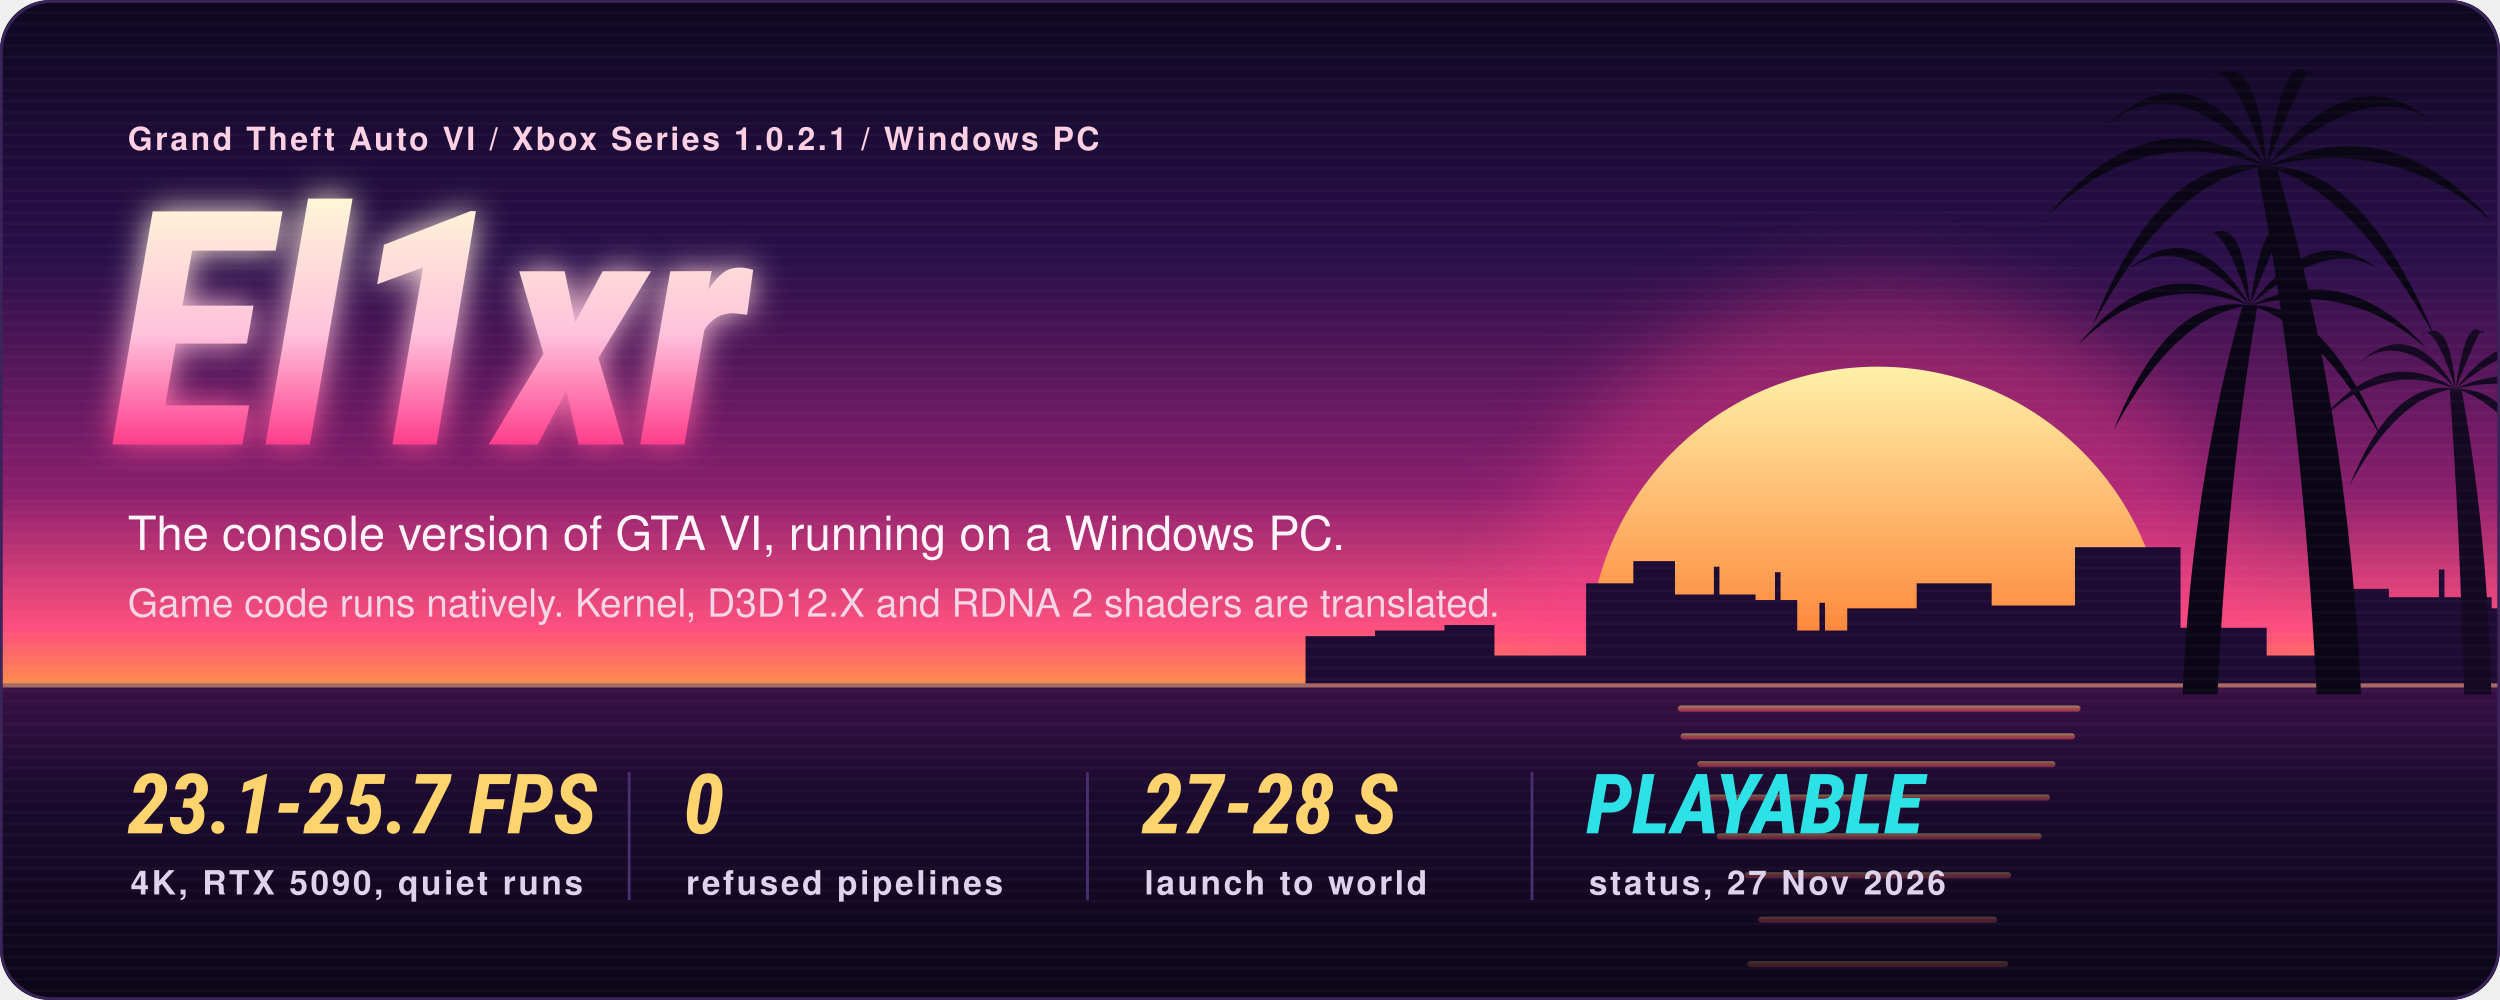
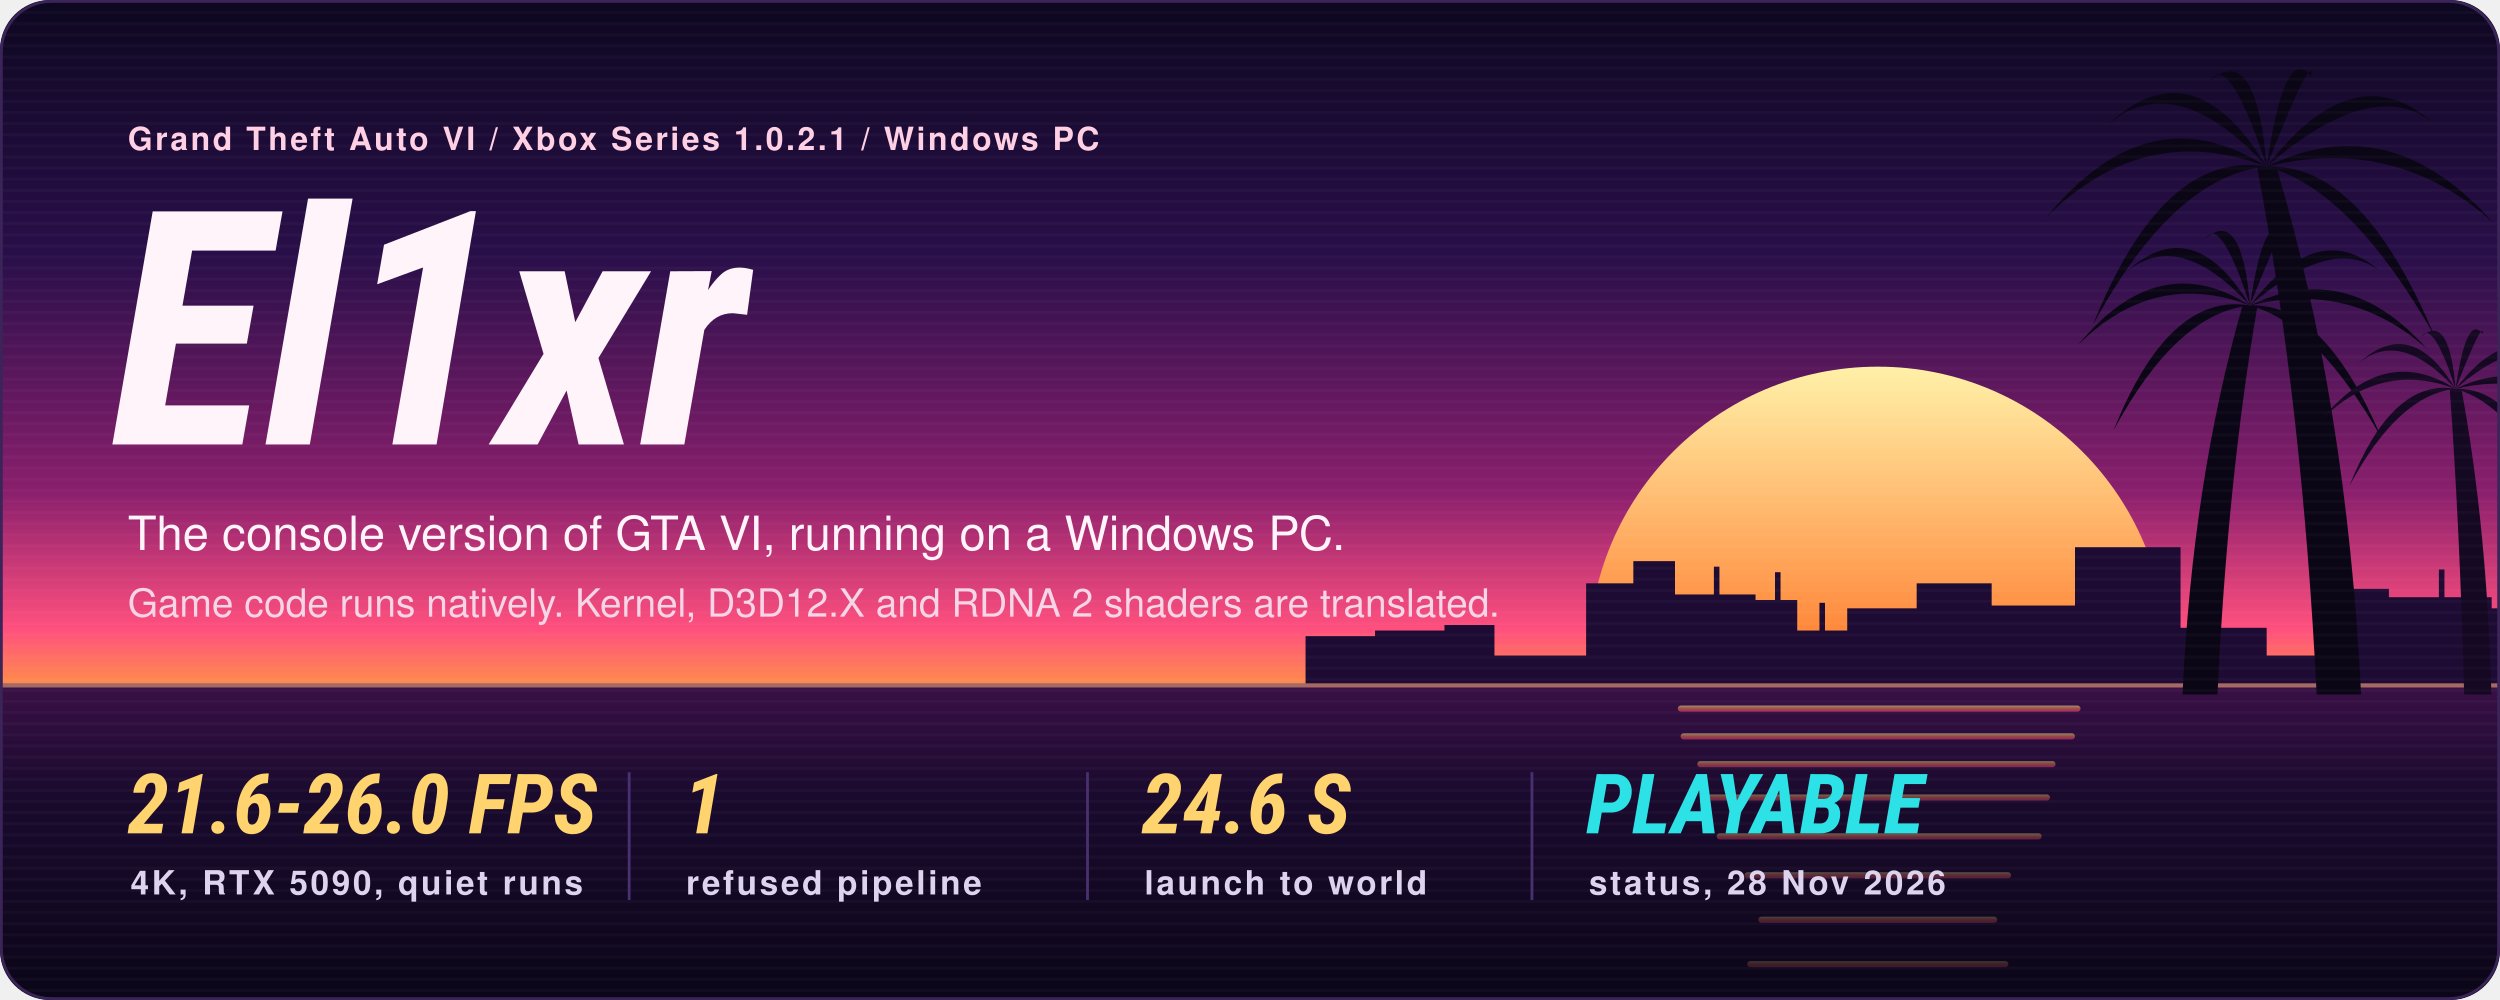
<svg xmlns="http://www.w3.org/2000/svg" width="900" height="360" viewBox="0 0 900 360" role="img" aria-labelledby="title desc">
  <style>
    .d{font-family:"Bahnschrift SemiBold Condensed","Bahnschrift Condensed","DIN Condensed","Roboto Condensed","Arial Narrow",Impact,sans-serif;font-weight:600}
    .s{font-family:-apple-system,BlinkMacSystemFont,"Segoe UI",Helvetica,Arial,sans-serif}
    .up{text-transform:uppercase;letter-spacing:.08em}
    .fade{animation:fade .7s ease-out both}
    .grow{transform-box:fill-box;transform-origin:left center;animation:grow 1.1s cubic-bezier(.2,.7,.2,1) both}
    .rise{transform-box:fill-box;transform-origin:center bottom;animation:rise 1.6s cubic-bezier(.2,.7,.2,1) both}
    .t1{animation-delay:.15s}.t2{animation-delay:.3s}.t3{animation-delay:.45s}.t4{animation-delay:.6s}
    .t5{animation-delay:.75s}.t6{animation-delay:.9s}.t7{animation-delay:1.1s}.t8{animation-delay:1.4s}
    @keyframes fade{from{opacity:0}to{opacity:1}}
    @keyframes grow{from{transform:scaleX(0)}to{transform:scaleX(1)}}
    @keyframes rise{from{transform:translateY(24px);opacity:.4}to{transform:none;opacity:1}}
    @media (prefers-reduced-motion:reduce){.fade,.grow,.rise{animation:none}}
  </style>
  <defs>
    <linearGradient id="sky" x1="0" y1="0" x2="0" y2="1">
      <stop offset="0" stop-color="#0d0720" />
      <stop offset=".38" stop-color="#2a0f4a" />
      <stop offset=".72" stop-color="#8a1f6d" />
      <stop offset=".92" stop-color="#ff4f7e" />
      <stop offset="1" stop-color="#ff8a4c" />
    </linearGradient>
    <linearGradient id="sea" x1="0" y1="0" x2="0" y2="1">
      <stop offset="0" stop-color="#3a1046" />
      <stop offset=".35" stop-color="#1a0a2e" />
      <stop offset="1" stop-color="#0b0618" />
    </linearGradient>
    <linearGradient id="sunbody" x1="0" y1="0" x2="0" y2="1">
      <stop offset="0" stop-color="#fff1a8" />
      <stop offset=".45" stop-color="#ff8a3d" />
      <stop offset="1" stop-color="#ff3d8b" />
    </linearGradient>
-     <linearGradient id="word" x1="0" y1="0" x2="0" y2="1">
-       <stop offset="0" stop-color="#fff6d8" />
-       <stop offset=".55" stop-color="#ffc2dc" />
-       <stop offset="1" stop-color="#ff3d8b" />
-     </linearGradient>
    <mask id="sunmask">
      <rect width="900" height="360" fill="#fff" />
      <rect x="0" y="230" width="900" height="3.0" fill="#000" />
      <rect x="0" y="243" width="900" height="4.6" fill="#000" />
      <rect x="0" y="255" width="900" height="6.2" fill="#000" />
      <rect x="0" y="266" width="900" height="7.8" fill="#000" />
      <rect x="0" y="277" width="900" height="9.4" fill="#000" />
      <rect x="0" y="288" width="900" height="11.0" fill="#000" />
      <rect x="0" y="297" width="900" height="12.6" fill="#000" />
      <rect x="0" y="306" width="900" height="14.2" fill="#000" />
      <rect x="0" y="314" width="900" height="15.8" fill="#000" />
      <rect x="0" y="322" width="900" height="17.4" fill="#000" />
      <rect x="0" y="329" width="900" height="19.0" fill="#000" />
      <rect x="0" y="336" width="900" height="20.6" fill="#000" />
    </mask>
-     <filter id="soft" x="-30%" y="-30%" width="160%" height="160%">
-       <feGaussianBlur stdDeviation="14" />
-     </filter>
-     <filter id="neon" x="-10%" y="-30%" width="120%" height="160%">
-       <feGaussianBlur in="SourceGraphic" stdDeviation="6" result="b" />
-       <feMerge>
-         <feMergeNode in="b" />
-         <feMergeNode in="SourceGraphic" />
-       </feMerge>
-     </filter>
    <pattern id="scan" width="4" height="4" patternUnits="userSpaceOnUse">
      <rect width="4" height="1" fill="#fff" fill-opacity=".025" />
    </pattern>
    <clipPath id="heroclip">
      <rect width="900" height="360" rx="18" />
    </clipPath>
  </defs>
  <g clip-path="url(#heroclip)">
    <rect width="900" height="246" fill="url(#sky)" />
-     <circle cx="676" cy="236" r="134" fill="#ff3d8b" opacity=".35" filter="url(#soft)" />
-     <g class="rise">
+     <g class="fade">
      <circle cx="676" cy="236" r="104" fill="url(#sunbody)" mask="url(#sunmask)" />
    </g>
    <path d="M0 247L0 229L25 229L25 227L50 227L50 225L68 225L68 236L101 236L101 210L118 210L118 202L133 202L133 214L147 214L147 204L149 204L149 214L162 214L162 216L169 216L169 206L171 206L171 216L177 216L177 227L185 227L185 217L187 217L187 227L195 227L195 219L220 219L220 210L247 210L247 218L277 218L277 197L315 197L315 226L346 226L346 236L367 236L367 212L390 212L390 215L408 215L408 205L410 205L410 215L427 215L427 219L440 219L440 247Z" transform="translate(470,0)" fill="#1d0b33" />
    <rect y="246" width="900" height="114" fill="url(#sea)" />
    <rect y="246" width="900" height="1.5" fill="#ffb27a" opacity=".55" />
    <g class="fade t3">
      <rect x="604" y="254" width="145" height="2.2" rx="1.1" fill="url(#sunbody)" opacity="0.55" />
      <rect x="605" y="264" width="142" height="2.2" rx="1.1" fill="url(#sunbody)" opacity="0.50" />
      <rect x="611" y="274" width="129" height="2.2" rx="1.1" fill="url(#sunbody)" opacity="0.45" />
      <rect x="613" y="286" width="125" height="2.2" rx="1.1" fill="url(#sunbody)" opacity="0.40" />
      <rect x="618" y="300" width="117" height="2.2" rx="1.1" fill="url(#sunbody)" opacity="0.35" />
      <rect x="628" y="314" width="96" height="2.2" rx="1.1" fill="url(#sunbody)" opacity="0.30" />
      <rect x="633" y="330" width="86" height="2.2" rx="1.1" fill="url(#sunbody)" opacity="0.25" />
      <rect x="629" y="346" width="94" height="2.2" rx="1.1" fill="url(#sunbody)" opacity="0.20" />
      <rect x="639" y="364" width="73" height="2.2" rx="1.1" fill="url(#sunbody)" opacity="0.15" />
    </g>
    <path d="M834.0 250Q828.8 145.5 812.5 60.0L819.5 60.0Q844.8 145.5 850.0 250Z" fill="#0b0616" />
    <path d="M816.0 60.0Q773.8 32.9 736.7 78.2Q772.0 43.2 816.0 60.0ZM816.0 60.0Q789.2 15.5 757.9 45.7Q782.5 23.5 816.0 60.0ZM816.0 60.0Q812.3 14.8 795.5 29.1Q802.5 18.4 816.0 60.0ZM816.0 60.0Q832.6 17.6 832.1 27.6Q822.5 14.9 816.0 60.0ZM816.0 60.0Q854.1 27.0 875.9 44.2Q847.4 19.0 816.0 60.0ZM816.0 60.0Q862.2 48.5 897.5 80.1Q860.4 38.2 816.0 60.0ZM816.0 60.0Q778.8 53.5 753.3 117.3Q782.4 63.3 816.0 60.0ZM816.0 60.0Q846.5 68.2 876.5 121.1Q850.1 58.3 816.0 60.0Z" fill="#0b0616" />
    <path d="M785.7 250Q789.3 173.0 807.3 110.0L812.7 110.0Q801.9 173.0 798.3 250Z" fill="#0b0616" />
    <path d="M810.0 110.0Q777.0 88.8 748.0 124.3Q775.5 96.8 810.0 110.0ZM810.0 110.0Q789.0 75.2 764.5 98.8Q783.8 81.4 810.0 110.0ZM810.0 110.0Q807.1 74.7 794.0 85.8Q799.4 77.5 810.0 110.0ZM810.0 110.0Q823.0 76.8 822.6 84.7Q815.1 74.7 810.0 110.0ZM810.0 110.0Q839.8 84.2 856.9 97.7Q834.6 77.9 810.0 110.0ZM810.0 110.0Q846.2 101.0 873.8 125.7Q844.8 92.9 810.0 110.0ZM810.0 110.0Q780.9 104.9 760.9 154.9Q783.7 112.6 810.0 110.0ZM810.0 110.0Q833.9 116.4 857.4 157.8Q836.7 108.7 810.0 110.0Z" fill="#0b0616" />
    <path d="M887.1 250Q885.5 189.5 881.9 140.0L886.1 140.0Q895.3 189.5 896.9 250Z" fill="#140822" />
    <path d="M884.0 140.0Q858.3 123.5 835.7 151.1Q857.2 129.8 884.0 140.0ZM884.0 140.0Q867.7 112.9 848.6 131.3Q863.6 117.8 884.0 140.0ZM884.0 140.0Q881.8 112.5 871.6 121.2Q875.8 114.7 884.0 140.0ZM884.0 140.0Q894.1 114.2 893.8 120.3Q888.0 112.5 884.0 140.0ZM884.0 140.0Q907.2 119.9 920.5 130.4Q903.1 115.0 884.0 140.0ZM884.0 140.0Q912.1 133.0 933.6 152.2Q911.0 126.7 884.0 140.0ZM884.0 140.0Q861.3 136.0 845.8 174.9Q863.5 142.0 884.0 140.0ZM884.0 140.0Q902.6 145.0 920.8 177.2Q904.8 139.0 884.0 140.0Z" fill="#140822" />
    <rect width="900" height="360" fill="url(#scan)" />
    <rect width="900" height="360" fill="none" />
  </g>
  <rect x=".5" y=".5" width="899" height="359" rx="18" fill="none" stroke="#3a2458" />
  <g class="fade">
    <text class="s up" x="46" y="54" font-size="11.5" font-weight="700" fill="#ffd0e4">Grand Theft Auto VI  /  Xbox Series 1.0.2.1  /  Windows PC</text>
  </g>
  <g class="fade t1">
-     <text class="d" x="40" y="160" font-size="118" font-style="italic" letter-spacing="-1" fill="url(#word)" filter="url(#neon)">El1xr</text>
+     <text class="d" x="40" y="160" font-size="118" font-style="italic" letter-spacing="-1" fill="#fff4fa">El1xr</text>
  </g>
  <g class="fade t2">
    <text class="s" x="46" y="198" font-size="17" fill="#fff4fa">The console version of GTA VI, running on a Windows PC.</text>
    <text class="s" x="46" y="222" font-size="14" fill="#f6d6e6">Game code runs natively. Kernel, D3D12.X and RDNA 2 shaders are translated.</text>
  </g>
  <g class="d" font-style="italic">
    <g class="fade t4">
-       <text x="46" y="300" font-size="30" fill="#ffd36e">23.1-25.7 FPS</text>
+       <text x="46" y="300" font-size="30" fill="#ffd36e">21.6-26.0 FPS</text>
      <text class="s up" x="47" y="322" font-size="12" font-style="normal" fill="#ddd3ee">4K, RTX 5090, quiet runs</text>
    </g>
    <rect x="226" y="278" width="1" height="46" fill="#4a3070" />
    <g class="fade t5">
-       <text x="246" y="300" font-size="30" fill="#ffd36e">0</text>
-       <text class="s up" x="247" y="322" font-size="12" font-style="normal" fill="#ddd3ee">refused pipelines</text>
+       <text x="246" y="300" font-size="30" fill="#ffd36e">1</text>
+       <text class="s up" x="247" y="322" font-size="12" font-style="normal" fill="#ddd3ee">refused pipeline</text>
    </g>
    <rect x="391" y="278" width="1" height="46" fill="#4a3070" />
    <g class="fade t6">
-       <text x="411" y="300" font-size="30" fill="#ffd36e">27-28 S</text>
+       <text x="411" y="300" font-size="30" fill="#ffd36e">24.6 S</text>
      <text class="s up" x="412" y="322" font-size="12" font-style="normal" fill="#ddd3ee">launch to world</text>
    </g>
    <rect x="551" y="278" width="1" height="46" fill="#4a3070" />
    <g class="fade t7">
      <text x="571" y="300" font-size="30" fill="#2de2e6">PLAYABLE</text>
-       <text class="s up" x="572" y="322" font-size="12" font-style="normal" fill="#ddd3ee">status, 27 Nov 2026</text>
+       <text class="s up" x="572" y="322" font-size="12" font-style="normal" fill="#ddd3ee">status, 28 Nov 2026</text>
    </g>
  </g>
</svg>
